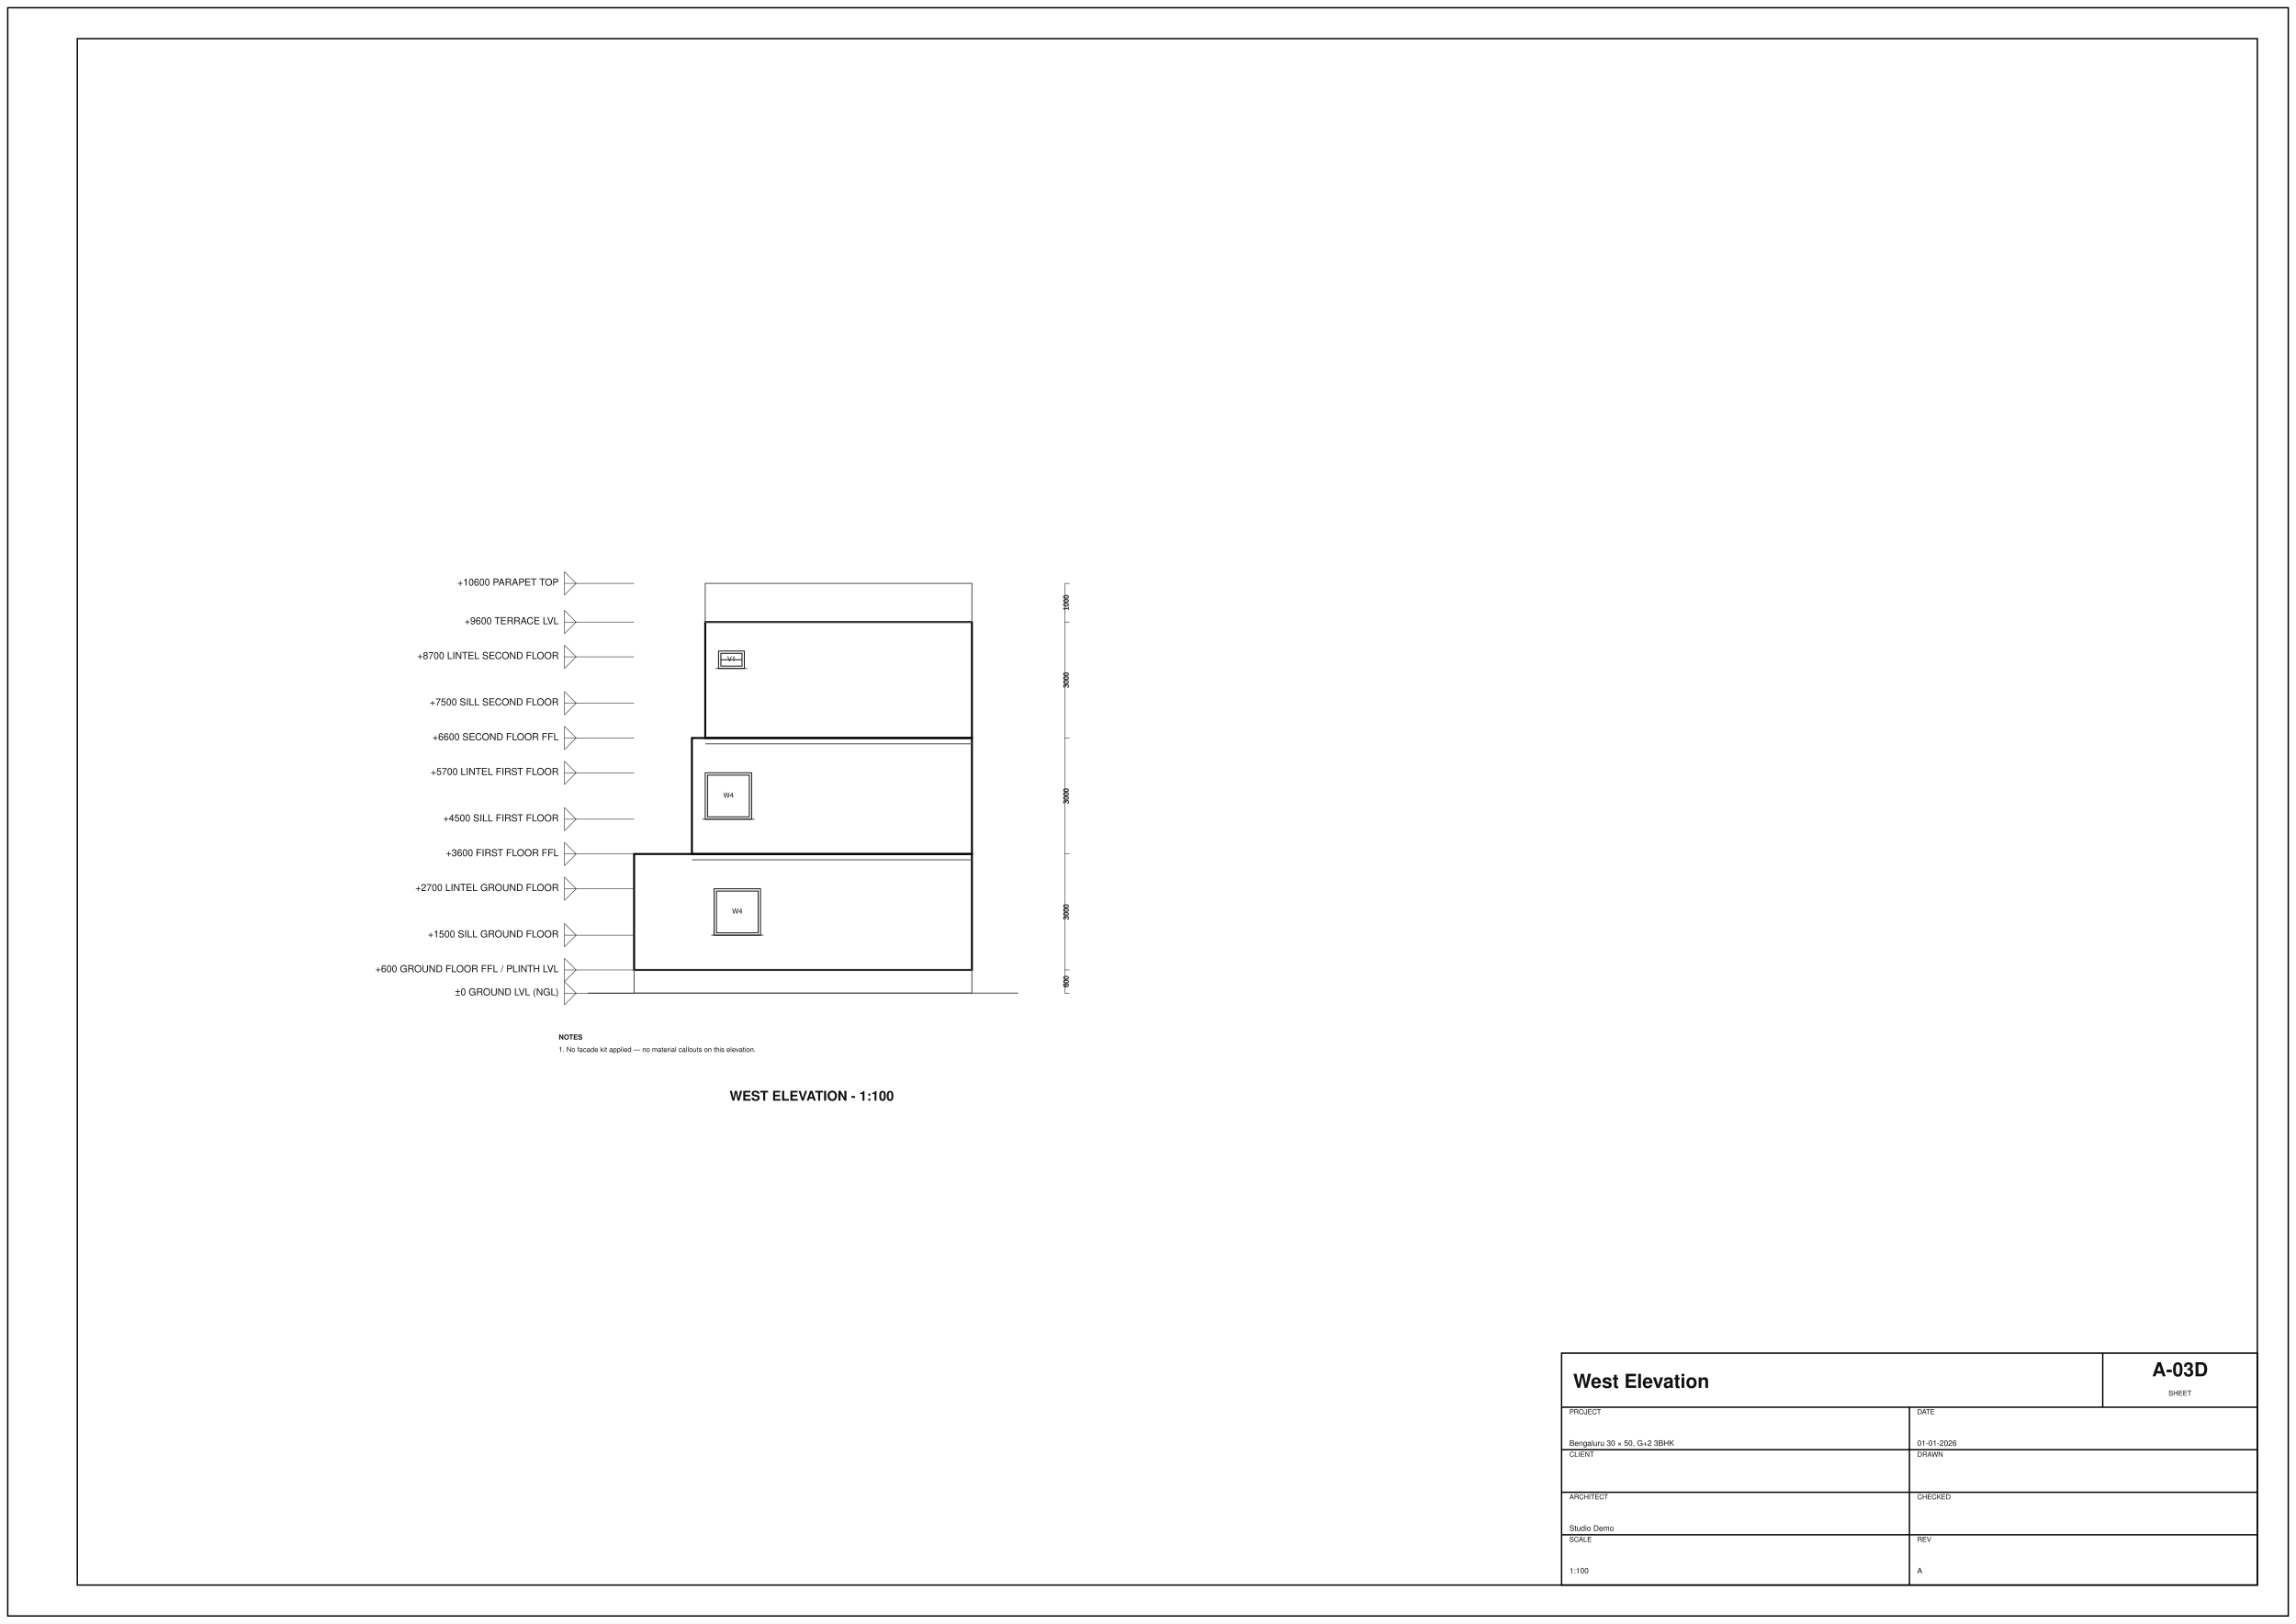
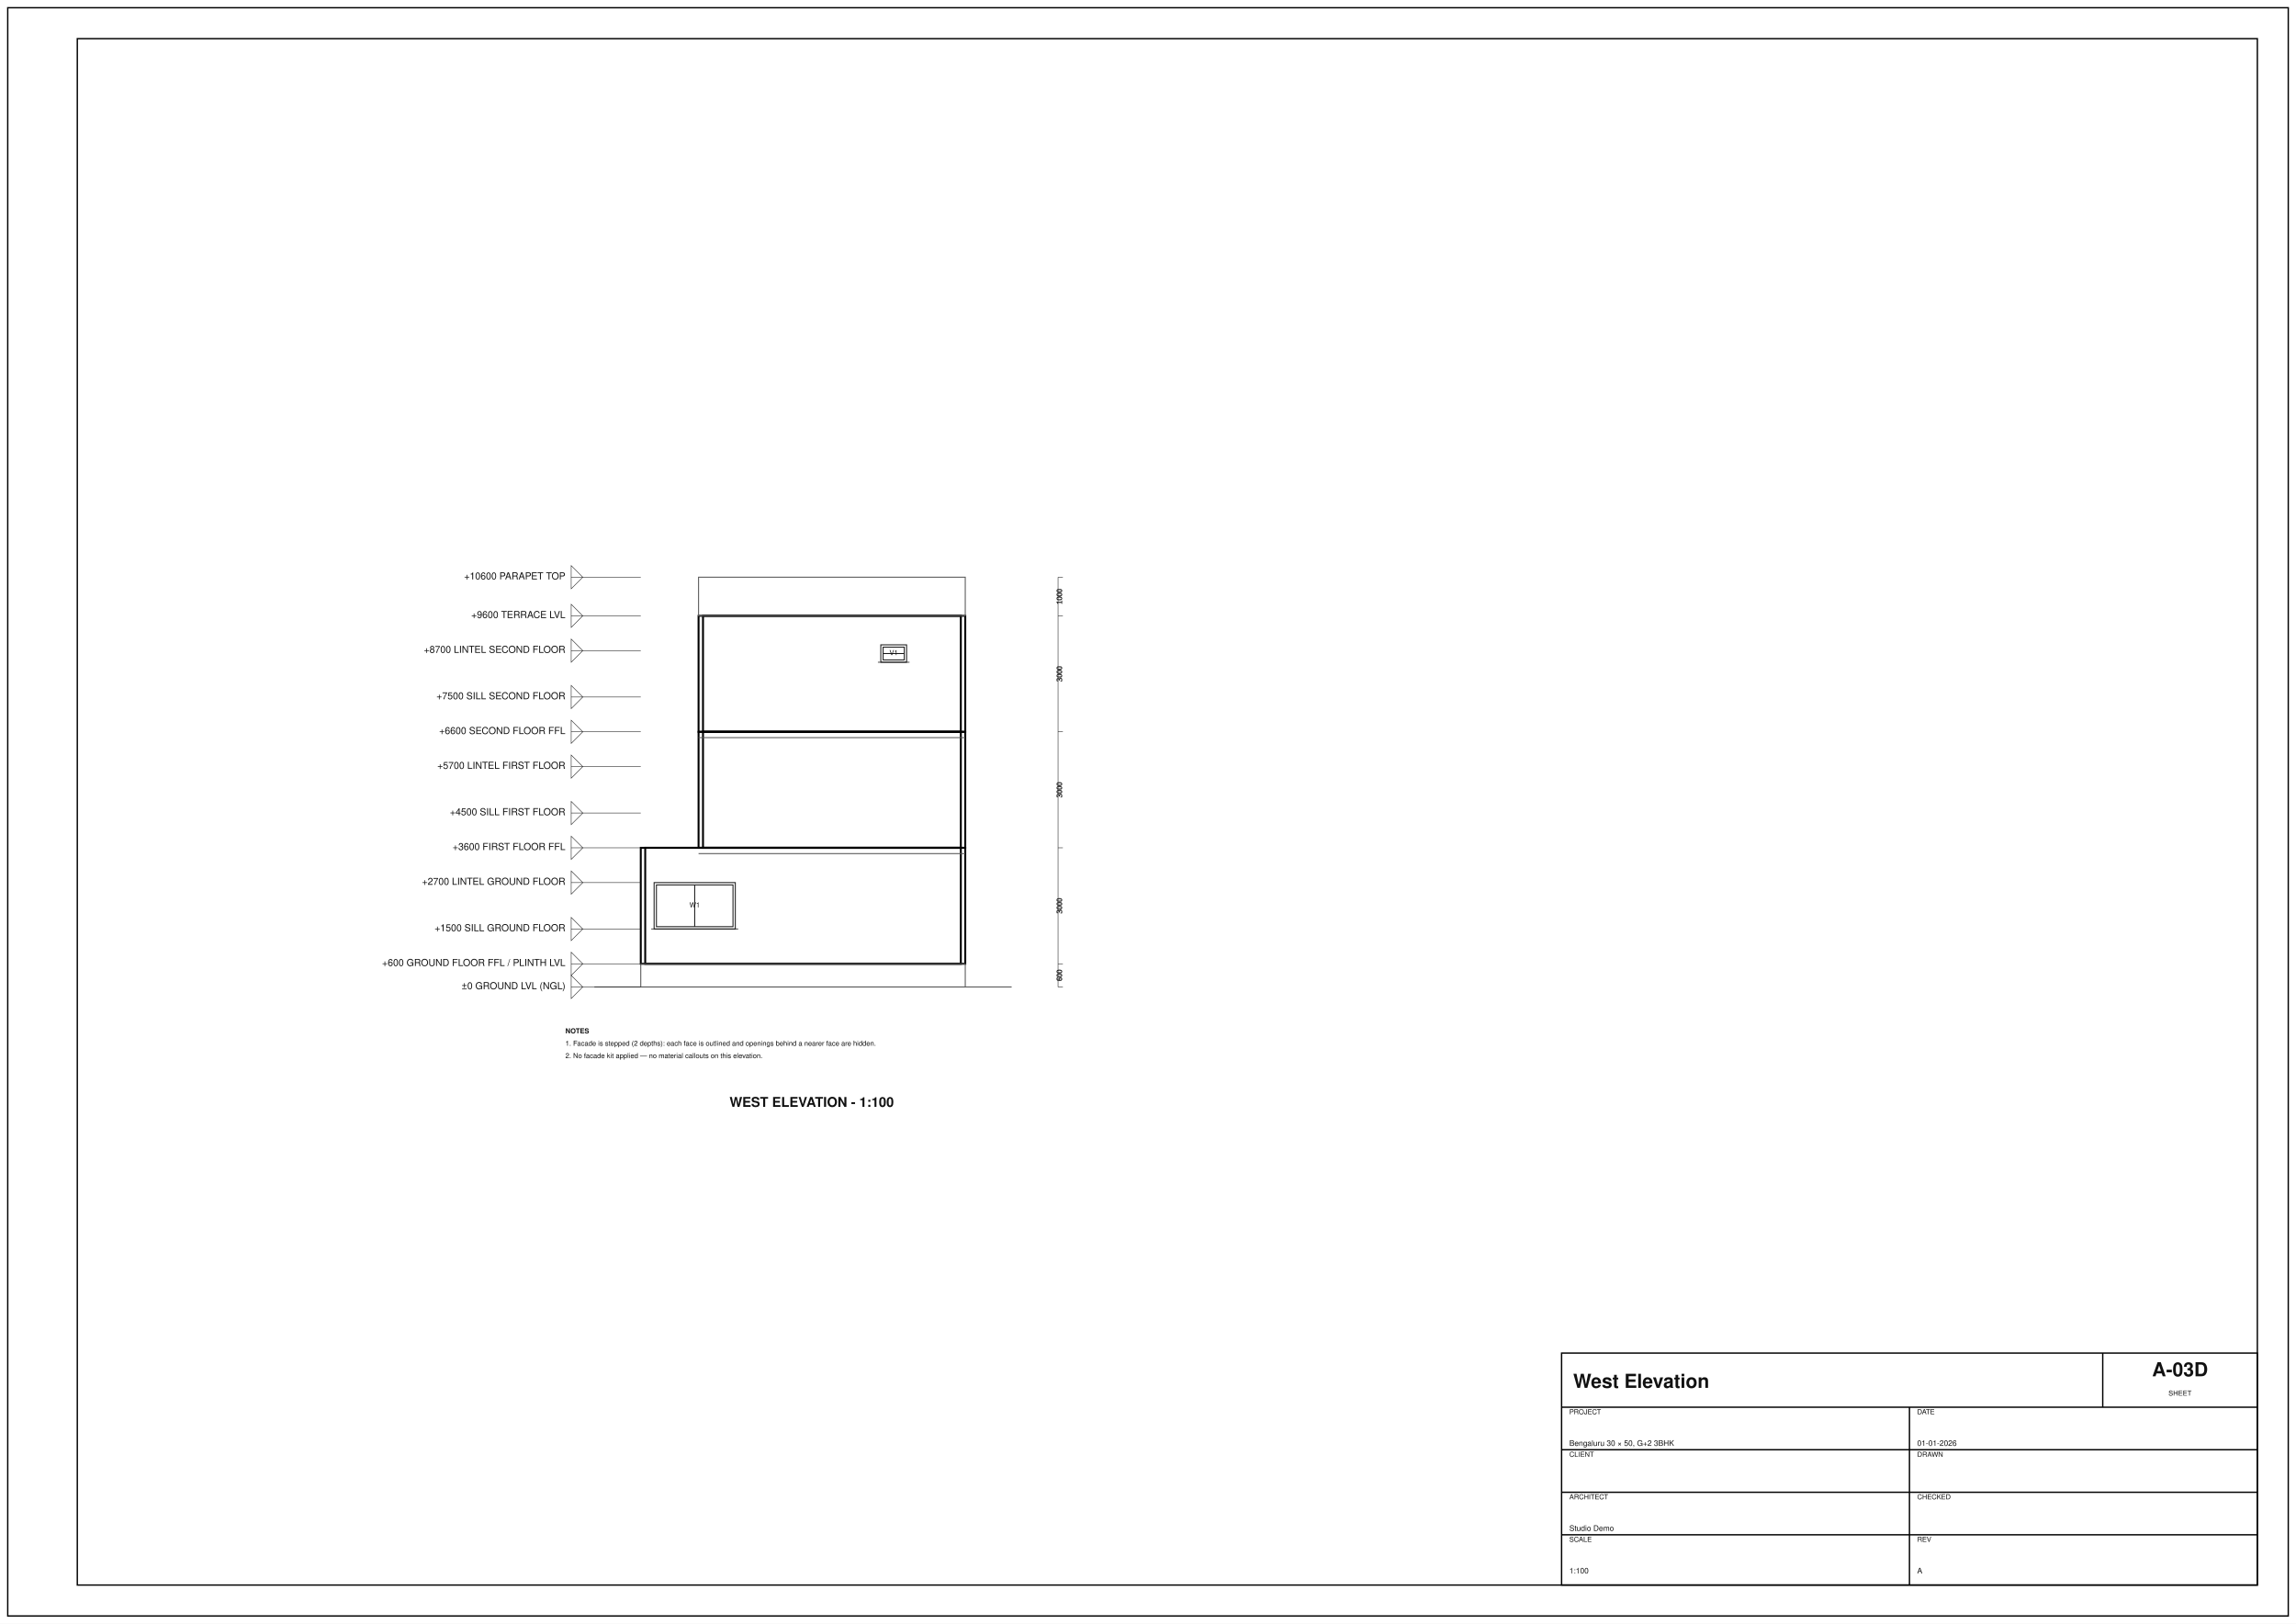
<svg xmlns="http://www.w3.org/2000/svg" width="594mm" height="420mm" viewBox="0 0 594 420" version="1.1">
  <rect x="0" y="0" width="594" height="420" fill="#ffffff" stroke="none" />
  <g id="g-frame">
    <g class="layer" data-layer="A-TEXT" stroke="#111111" stroke-width="0.180" fill="none" stroke-linecap="butt" stroke-linejoin="miter">
      <g font-family="Helvetica, Arial, sans-serif" fill="#111111" stroke="none">
        <text x="407.000" y="359.000" font-size="5.000" text-anchor="start" dominant-baseline="alphabetic" font-weight="600">West Elevation</text>
        <text x="564.000" y="356.000" font-size="5.000" text-anchor="middle" dominant-baseline="alphabetic" font-weight="600">A-03D</text>
        <text x="564.000" y="361.000" font-size="1.800" text-anchor="middle" dominant-baseline="alphabetic">SHEET</text>
        <text x="406.000" y="365.000" font-size="1.800" text-anchor="start" dominant-baseline="hanging">PROJECT</text>
        <text x="406.000" y="374.000" font-size="2.000" text-anchor="start" dominant-baseline="alphabetic">Bengaluru 30 × 50, G+2 3BHK</text>
        <text x="406.000" y="376.000" font-size="1.800" text-anchor="start" dominant-baseline="hanging">CLIENT</text>
        <text x="406.000" y="385.000" font-size="2.000" text-anchor="start" dominant-baseline="alphabetic" />
        <text x="406.000" y="387.000" font-size="1.800" text-anchor="start" dominant-baseline="hanging">ARCHITECT</text>
        <text x="406.000" y="396.000" font-size="2.000" text-anchor="start" dominant-baseline="alphabetic">Studio Demo</text>
        <text x="406.000" y="398.000" font-size="1.800" text-anchor="start" dominant-baseline="hanging">SCALE</text>
        <text x="406.000" y="407.000" font-size="2.000" text-anchor="start" dominant-baseline="alphabetic">1:100</text>
        <text x="496.000" y="365.000" font-size="1.800" text-anchor="start" dominant-baseline="hanging">DATE</text>
        <text x="496.000" y="374.000" font-size="2.000" text-anchor="start" dominant-baseline="alphabetic">01-01-2026</text>
        <text x="496.000" y="376.000" font-size="1.800" text-anchor="start" dominant-baseline="hanging">DRAWN</text>
        <text x="496.000" y="385.000" font-size="2.000" text-anchor="start" dominant-baseline="alphabetic" />
        <text x="496.000" y="387.000" font-size="1.800" text-anchor="start" dominant-baseline="hanging">CHECKED</text>
        <text x="496.000" y="396.000" font-size="2.000" text-anchor="start" dominant-baseline="alphabetic" />
        <text x="496.000" y="398.000" font-size="1.800" text-anchor="start" dominant-baseline="hanging">REV</text>
        <text x="496.000" y="407.000" font-size="2.000" text-anchor="start" dominant-baseline="alphabetic">A</text>
      </g>
    </g>
    <g class="layer" data-layer="A-TITL" stroke="#000000" stroke-width="0.350" fill="none" stroke-linecap="butt" stroke-linejoin="miter">
      <polygon points="2.000,2.000 592.000,2.000 592.000,418.000 2.000,418.000" fill="none" />
      <polygon points="20.000,10.000 584.000,10.000 584.000,410.000 20.000,410.000" fill="none" />
      <polygon points="404.000,350.000 584.000,350.000 584.000,410.000 404.000,410.000" fill="none" />
      <line x1="404.000" y1="364.000" x2="584.000" y2="364.000" />
      <line x1="544.000" y1="350.000" x2="544.000" y2="364.000" />
      <line x1="494.000" y1="364.000" x2="494.000" y2="410.000" />
      <line x1="404.000" y1="375.000" x2="494.000" y2="375.000" />
      <line x1="404.000" y1="386.000" x2="494.000" y2="386.000" />
      <line x1="404.000" y1="397.000" x2="494.000" y2="397.000" />
      <line x1="494.000" y1="375.000" x2="584.000" y2="375.000" />
      <line x1="494.000" y1="386.000" x2="584.000" y2="386.000" />
      <line x1="494.000" y1="397.000" x2="584.000" y2="397.000" />
    </g>
  </g>
  <g id="g-elev-W">
    <g class="layer" data-layer="A-WALL" stroke="#000000" stroke-width="0.500" fill="none" stroke-linecap="butt" stroke-linejoin="miter">
-       <polygon points="164.050,250.900 251.450,250.900 251.450,220.900 164.050,220.900" fill="none" />
-       <polygon points="179.000,220.900 251.450,220.900 251.450,190.900 179.000,190.900" fill="none" />
-       <polygon points="182.450,190.900 251.450,190.900 251.450,160.900 182.450,160.900" fill="none" />
+       <polygon points="165.775,249.300 249.725,249.300 249.725,219.300 165.775,219.300" fill="none" />
+       <polygon points="180.725,219.300 249.725,219.300 249.725,189.300 180.725,189.300" fill="none" />
+       <polygon points="180.725,189.300 249.725,189.300 249.725,159.300 180.725,159.300" fill="none" />
+       <polygon points="166.925,249.300 248.575,249.300 248.575,219.300 166.925,219.300" fill="none" />
+       <polygon points="181.875,219.300 248.575,219.300 248.575,189.300 181.875,189.300" fill="none" />
+       <polygon points="181.875,189.300 248.575,189.300 248.575,159.300 181.875,159.300" fill="none" />
    </g>
    <g class="layer" data-layer="A-WALL-PART" stroke="#555555" stroke-width="0.250" fill="none" stroke-linecap="butt" stroke-linejoin="miter">
-       <line x1="179.000" y1="222.400" x2="251.450" y2="222.400" />
-       <line x1="182.450" y1="192.400" x2="251.450" y2="192.400" />
-       <polygon points="164.050,256.900 251.450,256.900 251.450,250.900 164.050,250.900" fill="none" />
-       <line x1="152.050" y1="256.900" x2="263.450" y2="256.900" />
-       <line x1="184.000" y1="241.900" x2="197.500" y2="241.900" />
-       <line x1="181.700" y1="211.900" x2="195.200" y2="211.900" />
-       <line x1="185.150" y1="172.900" x2="193.320" y2="172.900" />
-       <polygon points="182.450,160.900 251.450,160.900 251.450,150.900 182.450,150.900" fill="none" />
+       <line x1="180.725" y1="220.800" x2="249.725" y2="220.800" />
+       <line x1="180.725" y1="190.800" x2="249.725" y2="190.800" />
+       <polygon points="165.775,255.300 249.725,255.300 249.725,249.300 165.775,249.300" fill="none" />
+       <line x1="153.775" y1="255.300" x2="261.725" y2="255.300" />
+       <line x1="168.475" y1="240.300" x2="190.985" y2="240.300" />
+       <line x1="227.125" y1="171.300" x2="235.295" y2="171.300" />
+       <polygon points="180.725,159.300 249.725,159.300 249.725,149.300 180.725,149.300" fill="none" />
    </g>
    <g class="layer" data-layer="A-WIND" stroke="#1a1a1a" stroke-width="0.250" fill="none" stroke-linecap="butt" stroke-linejoin="miter">
-       <polygon points="184.750,241.900 196.750,241.900 196.750,229.900 184.750,229.900" fill="none" />
-       <polygon points="185.350,241.300 196.150,241.300 196.150,230.500 185.350,230.500" fill="none" />
-       <polygon points="182.450,211.900 194.450,211.900 194.450,199.900 182.450,199.900" fill="none" />
-       <polygon points="183.050,211.300 193.850,211.300 193.850,200.500 183.050,200.500" fill="none" />
-       <polygon points="185.900,172.900 192.570,172.900 192.570,168.400 185.900,168.400" fill="none" />
-       <polygon points="186.500,172.300 191.970,172.300 191.970,169.000 186.500,169.000" fill="none" />
-       <line x1="186.500" y1="170.650" x2="191.970" y2="170.650" />
+       <polygon points="169.225,240.300 190.235,240.300 190.235,228.300 169.225,228.300" fill="none" />
+       <polygon points="169.825,239.700 189.635,239.700 189.635,228.900 169.825,228.900" fill="none" />
+       <line x1="179.725" y1="239.700" x2="179.725" y2="228.900" />
+       <polygon points="227.875,171.300 234.545,171.300 234.545,166.800 227.875,166.800" fill="none" />
+       <polygon points="228.475,170.700 233.945,170.700 233.945,167.400 228.475,167.400" fill="none" />
+       <line x1="228.475" y1="169.050" x2="233.945" y2="169.050" />
    </g>
    <g class="layer" data-layer="A-DIM" stroke="#1a1a1a" stroke-width="0.130" fill="none" stroke-linecap="butt" stroke-linejoin="miter">
-       <line x1="146.050" y1="256.900" x2="164.050" y2="256.900" />
-       <polygon points="149.050,256.900 146.050,253.900 146.050,259.900" fill="none" />
-       <line x1="146.050" y1="250.900" x2="164.050" y2="250.900" />
-       <polygon points="149.050,250.900 146.050,247.900 146.050,253.900" fill="none" />
-       <line x1="146.050" y1="241.900" x2="164.050" y2="241.900" />
-       <polygon points="149.050,241.900 146.050,238.900 146.050,244.900" fill="none" />
-       <line x1="146.050" y1="229.900" x2="164.050" y2="229.900" />
-       <polygon points="149.050,229.900 146.050,226.900 146.050,232.900" fill="none" />
-       <line x1="146.050" y1="220.900" x2="164.050" y2="220.900" />
-       <polygon points="149.050,220.900 146.050,217.900 146.050,223.900" fill="none" />
-       <line x1="146.050" y1="211.900" x2="164.050" y2="211.900" />
-       <polygon points="149.050,211.900 146.050,208.900 146.050,214.900" fill="none" />
-       <line x1="146.050" y1="199.900" x2="164.050" y2="199.900" />
-       <polygon points="149.050,199.900 146.050,196.900 146.050,202.900" fill="none" />
-       <line x1="146.050" y1="190.900" x2="164.050" y2="190.900" />
-       <polygon points="149.050,190.900 146.050,187.900 146.050,193.900" fill="none" />
-       <line x1="146.050" y1="181.900" x2="164.050" y2="181.900" />
-       <polygon points="149.050,181.900 146.050,178.900 146.050,184.900" fill="none" />
-       <line x1="146.050" y1="169.900" x2="164.050" y2="169.900" />
-       <polygon points="149.050,169.900 146.050,166.900 146.050,172.900" fill="none" />
-       <line x1="146.050" y1="160.900" x2="164.050" y2="160.900" />
-       <polygon points="149.050,160.900 146.050,157.900 146.050,163.900" fill="none" />
-       <line x1="146.050" y1="150.900" x2="164.050" y2="150.900" />
-       <polygon points="149.050,150.900 146.050,147.900 146.050,153.900" fill="none" />
-       <line x1="275.450" y1="256.900" x2="275.450" y2="150.900" />
-       <line x1="275.450" y1="256.900" x2="276.700" y2="256.900" />
-       <line x1="275.450" y1="250.900" x2="276.700" y2="250.900" />
-       <line x1="275.450" y1="220.900" x2="276.700" y2="220.900" />
-       <line x1="275.450" y1="190.900" x2="276.700" y2="190.900" />
-       <line x1="275.450" y1="160.900" x2="276.700" y2="160.900" />
-       <line x1="275.450" y1="150.900" x2="276.700" y2="150.900" />
-       <text x="276.450" y="253.900" font-size="2.000" text-anchor="middle" dominant-baseline="alphabetic" transform="rotate(-90 276.450 253.900)">600</text>
-       <text x="276.450" y="235.900" font-size="2.000" text-anchor="middle" dominant-baseline="alphabetic" transform="rotate(-90 276.450 235.900)">3000</text>
-       <text x="276.450" y="205.900" font-size="2.000" text-anchor="middle" dominant-baseline="alphabetic" transform="rotate(-90 276.450 205.900)">3000</text>
-       <text x="276.450" y="175.900" font-size="2.000" text-anchor="middle" dominant-baseline="alphabetic" transform="rotate(-90 276.450 175.900)">3000</text>
-       <text x="276.450" y="155.900" font-size="2.000" text-anchor="middle" dominant-baseline="alphabetic" transform="rotate(-90 276.450 155.900)">1000</text>
+       <line x1="147.775" y1="255.300" x2="165.775" y2="255.300" />
+       <polygon points="150.775,255.300 147.775,252.300 147.775,258.300" fill="none" />
+       <line x1="147.775" y1="249.300" x2="165.775" y2="249.300" />
+       <polygon points="150.775,249.300 147.775,246.300 147.775,252.300" fill="none" />
+       <line x1="147.775" y1="240.300" x2="165.775" y2="240.300" />
+       <polygon points="150.775,240.300 147.775,237.300 147.775,243.300" fill="none" />
+       <line x1="147.775" y1="228.300" x2="165.775" y2="228.300" />
+       <polygon points="150.775,228.300 147.775,225.300 147.775,231.300" fill="none" />
+       <line x1="147.775" y1="219.300" x2="165.775" y2="219.300" />
+       <polygon points="150.775,219.300 147.775,216.300 147.775,222.300" fill="none" />
+       <line x1="147.775" y1="210.300" x2="165.775" y2="210.300" />
+       <polygon points="150.775,210.300 147.775,207.300 147.775,213.300" fill="none" />
+       <line x1="147.775" y1="198.300" x2="165.775" y2="198.300" />
+       <polygon points="150.775,198.300 147.775,195.300 147.775,201.300" fill="none" />
+       <line x1="147.775" y1="189.300" x2="165.775" y2="189.300" />
+       <polygon points="150.775,189.300 147.775,186.300 147.775,192.300" fill="none" />
+       <line x1="147.775" y1="180.300" x2="165.775" y2="180.300" />
+       <polygon points="150.775,180.300 147.775,177.300 147.775,183.300" fill="none" />
+       <line x1="147.775" y1="168.300" x2="165.775" y2="168.300" />
+       <polygon points="150.775,168.300 147.775,165.300 147.775,171.300" fill="none" />
+       <line x1="147.775" y1="159.300" x2="165.775" y2="159.300" />
+       <polygon points="150.775,159.300 147.775,156.300 147.775,162.300" fill="none" />
+       <line x1="147.775" y1="149.300" x2="165.775" y2="149.300" />
+       <polygon points="150.775,149.300 147.775,146.300 147.775,152.300" fill="none" />
+       <line x1="273.725" y1="255.300" x2="273.725" y2="149.300" />
+       <line x1="273.725" y1="255.300" x2="274.975" y2="255.300" />
+       <line x1="273.725" y1="249.300" x2="274.975" y2="249.300" />
+       <line x1="273.725" y1="219.300" x2="274.975" y2="219.300" />
+       <line x1="273.725" y1="189.300" x2="274.975" y2="189.300" />
+       <line x1="273.725" y1="159.300" x2="274.975" y2="159.300" />
+       <line x1="273.725" y1="149.300" x2="274.975" y2="149.300" />
+       <text x="274.725" y="252.300" font-size="2.000" text-anchor="middle" dominant-baseline="alphabetic" transform="rotate(-90 274.725 252.300)">600</text>
+       <text x="274.725" y="234.300" font-size="2.000" text-anchor="middle" dominant-baseline="alphabetic" transform="rotate(-90 274.725 234.300)">3000</text>
+       <text x="274.725" y="204.300" font-size="2.000" text-anchor="middle" dominant-baseline="alphabetic" transform="rotate(-90 274.725 204.300)">3000</text>
+       <text x="274.725" y="174.300" font-size="2.000" text-anchor="middle" dominant-baseline="alphabetic" transform="rotate(-90 274.725 174.300)">3000</text>
+       <text x="274.725" y="154.300" font-size="2.000" text-anchor="middle" dominant-baseline="alphabetic" transform="rotate(-90 274.725 154.300)">1000</text>
    </g>
    <g class="layer" data-layer="A-TEXT" stroke="#111111" stroke-width="0.180" fill="none" stroke-linecap="butt" stroke-linejoin="miter">
      <g font-family="Helvetica, Arial, sans-serif" fill="#111111" stroke="none">
-         <text x="144.550" y="256.900" font-size="2.500" text-anchor="end" dominant-baseline="central">±0 GROUND LVL (NGL)</text>
-         <text x="144.550" y="250.900" font-size="2.500" text-anchor="end" dominant-baseline="central">+600 GROUND FLOOR FFL / PLINTH LVL</text>
-         <text x="144.550" y="241.900" font-size="2.500" text-anchor="end" dominant-baseline="central">+1500 SILL GROUND FLOOR</text>
-         <text x="144.550" y="229.900" font-size="2.500" text-anchor="end" dominant-baseline="central">+2700 LINTEL GROUND FLOOR</text>
-         <text x="144.550" y="220.900" font-size="2.500" text-anchor="end" dominant-baseline="central">+3600 FIRST FLOOR FFL</text>
-         <text x="144.550" y="211.900" font-size="2.500" text-anchor="end" dominant-baseline="central">+4500 SILL FIRST FLOOR</text>
-         <text x="144.550" y="199.900" font-size="2.500" text-anchor="end" dominant-baseline="central">+5700 LINTEL FIRST FLOOR</text>
-         <text x="144.550" y="190.900" font-size="2.500" text-anchor="end" dominant-baseline="central">+6600 SECOND FLOOR FFL</text>
-         <text x="144.550" y="181.900" font-size="2.500" text-anchor="end" dominant-baseline="central">+7500 SILL SECOND FLOOR</text>
-         <text x="144.550" y="169.900" font-size="2.500" text-anchor="end" dominant-baseline="central">+8700 LINTEL SECOND FLOOR</text>
-         <text x="144.550" y="160.900" font-size="2.500" text-anchor="end" dominant-baseline="central">+9600 TERRACE LVL</text>
-         <text x="144.550" y="150.900" font-size="2.500" text-anchor="end" dominant-baseline="central">+10600 PARAPET TOP</text>
-         <text x="190.750" y="235.900" font-size="1.800" text-anchor="middle" dominant-baseline="central">W4</text>
-         <text x="188.450" y="205.900" font-size="1.800" text-anchor="middle" dominant-baseline="central">W4</text>
-         <text x="189.230" y="170.650" font-size="1.800" text-anchor="middle" dominant-baseline="central">V1</text>
-         <text x="144.550" y="268.900" font-size="1.800" text-anchor="start" dominant-baseline="alphabetic" font-weight="600">NOTES</text>
-         <text x="144.550" y="272.100" font-size="1.800" text-anchor="start" dominant-baseline="alphabetic">1. No facade kit applied — no material callouts on this elevation.</text>
+         <text x="146.275" y="255.300" font-size="2.500" text-anchor="end" dominant-baseline="central">±0 GROUND LVL (NGL)</text>
+         <text x="146.275" y="249.300" font-size="2.500" text-anchor="end" dominant-baseline="central">+600 GROUND FLOOR FFL / PLINTH LVL</text>
+         <text x="146.275" y="240.300" font-size="2.500" text-anchor="end" dominant-baseline="central">+1500 SILL GROUND FLOOR</text>
+         <text x="146.275" y="228.300" font-size="2.500" text-anchor="end" dominant-baseline="central">+2700 LINTEL GROUND FLOOR</text>
+         <text x="146.275" y="219.300" font-size="2.500" text-anchor="end" dominant-baseline="central">+3600 FIRST FLOOR FFL</text>
+         <text x="146.275" y="210.300" font-size="2.500" text-anchor="end" dominant-baseline="central">+4500 SILL FIRST FLOOR</text>
+         <text x="146.275" y="198.300" font-size="2.500" text-anchor="end" dominant-baseline="central">+5700 LINTEL FIRST FLOOR</text>
+         <text x="146.275" y="189.300" font-size="2.500" text-anchor="end" dominant-baseline="central">+6600 SECOND FLOOR FFL</text>
+         <text x="146.275" y="180.300" font-size="2.500" text-anchor="end" dominant-baseline="central">+7500 SILL SECOND FLOOR</text>
+         <text x="146.275" y="168.300" font-size="2.500" text-anchor="end" dominant-baseline="central">+8700 LINTEL SECOND FLOOR</text>
+         <text x="146.275" y="159.300" font-size="2.500" text-anchor="end" dominant-baseline="central">+9600 TERRACE LVL</text>
+         <text x="146.275" y="149.300" font-size="2.500" text-anchor="end" dominant-baseline="central">+10600 PARAPET TOP</text>
+         <text x="179.725" y="234.300" font-size="1.800" text-anchor="middle" dominant-baseline="central">W1</text>
+         <text x="231.205" y="169.050" font-size="1.800" text-anchor="middle" dominant-baseline="central">V1</text>
+         <text x="146.275" y="267.300" font-size="1.800" text-anchor="start" dominant-baseline="alphabetic" font-weight="600">NOTES</text>
+         <text x="146.275" y="270.500" font-size="1.800" text-anchor="start" dominant-baseline="alphabetic">1. Facade is stepped (2 depths): each face is outlined and openings behind a nearer face are hidden.</text>
+         <text x="146.275" y="273.700" font-size="1.800" text-anchor="start" dominant-baseline="alphabetic">2. No facade kit applied — no material callouts on this elevation.</text>
      </g>
    </g>
  </g>
  <g id="g-elev-W-label">
    <g class="layer" data-layer="A-TEXT" stroke="#111111" stroke-width="0.180" fill="none" stroke-linecap="butt" stroke-linejoin="miter">
      <g font-family="Helvetica, Arial, sans-serif" fill="#111111" stroke="none">
-         <text x="210.000" y="283.100" font-size="3.500" text-anchor="middle" dominant-baseline="hanging" font-weight="600">WEST ELEVATION - 1:100</text>
+         <text x="209.995" y="284.700" font-size="3.500" text-anchor="middle" dominant-baseline="hanging" font-weight="600">WEST ELEVATION - 1:100</text>
      </g>
    </g>
  </g>
</svg>
